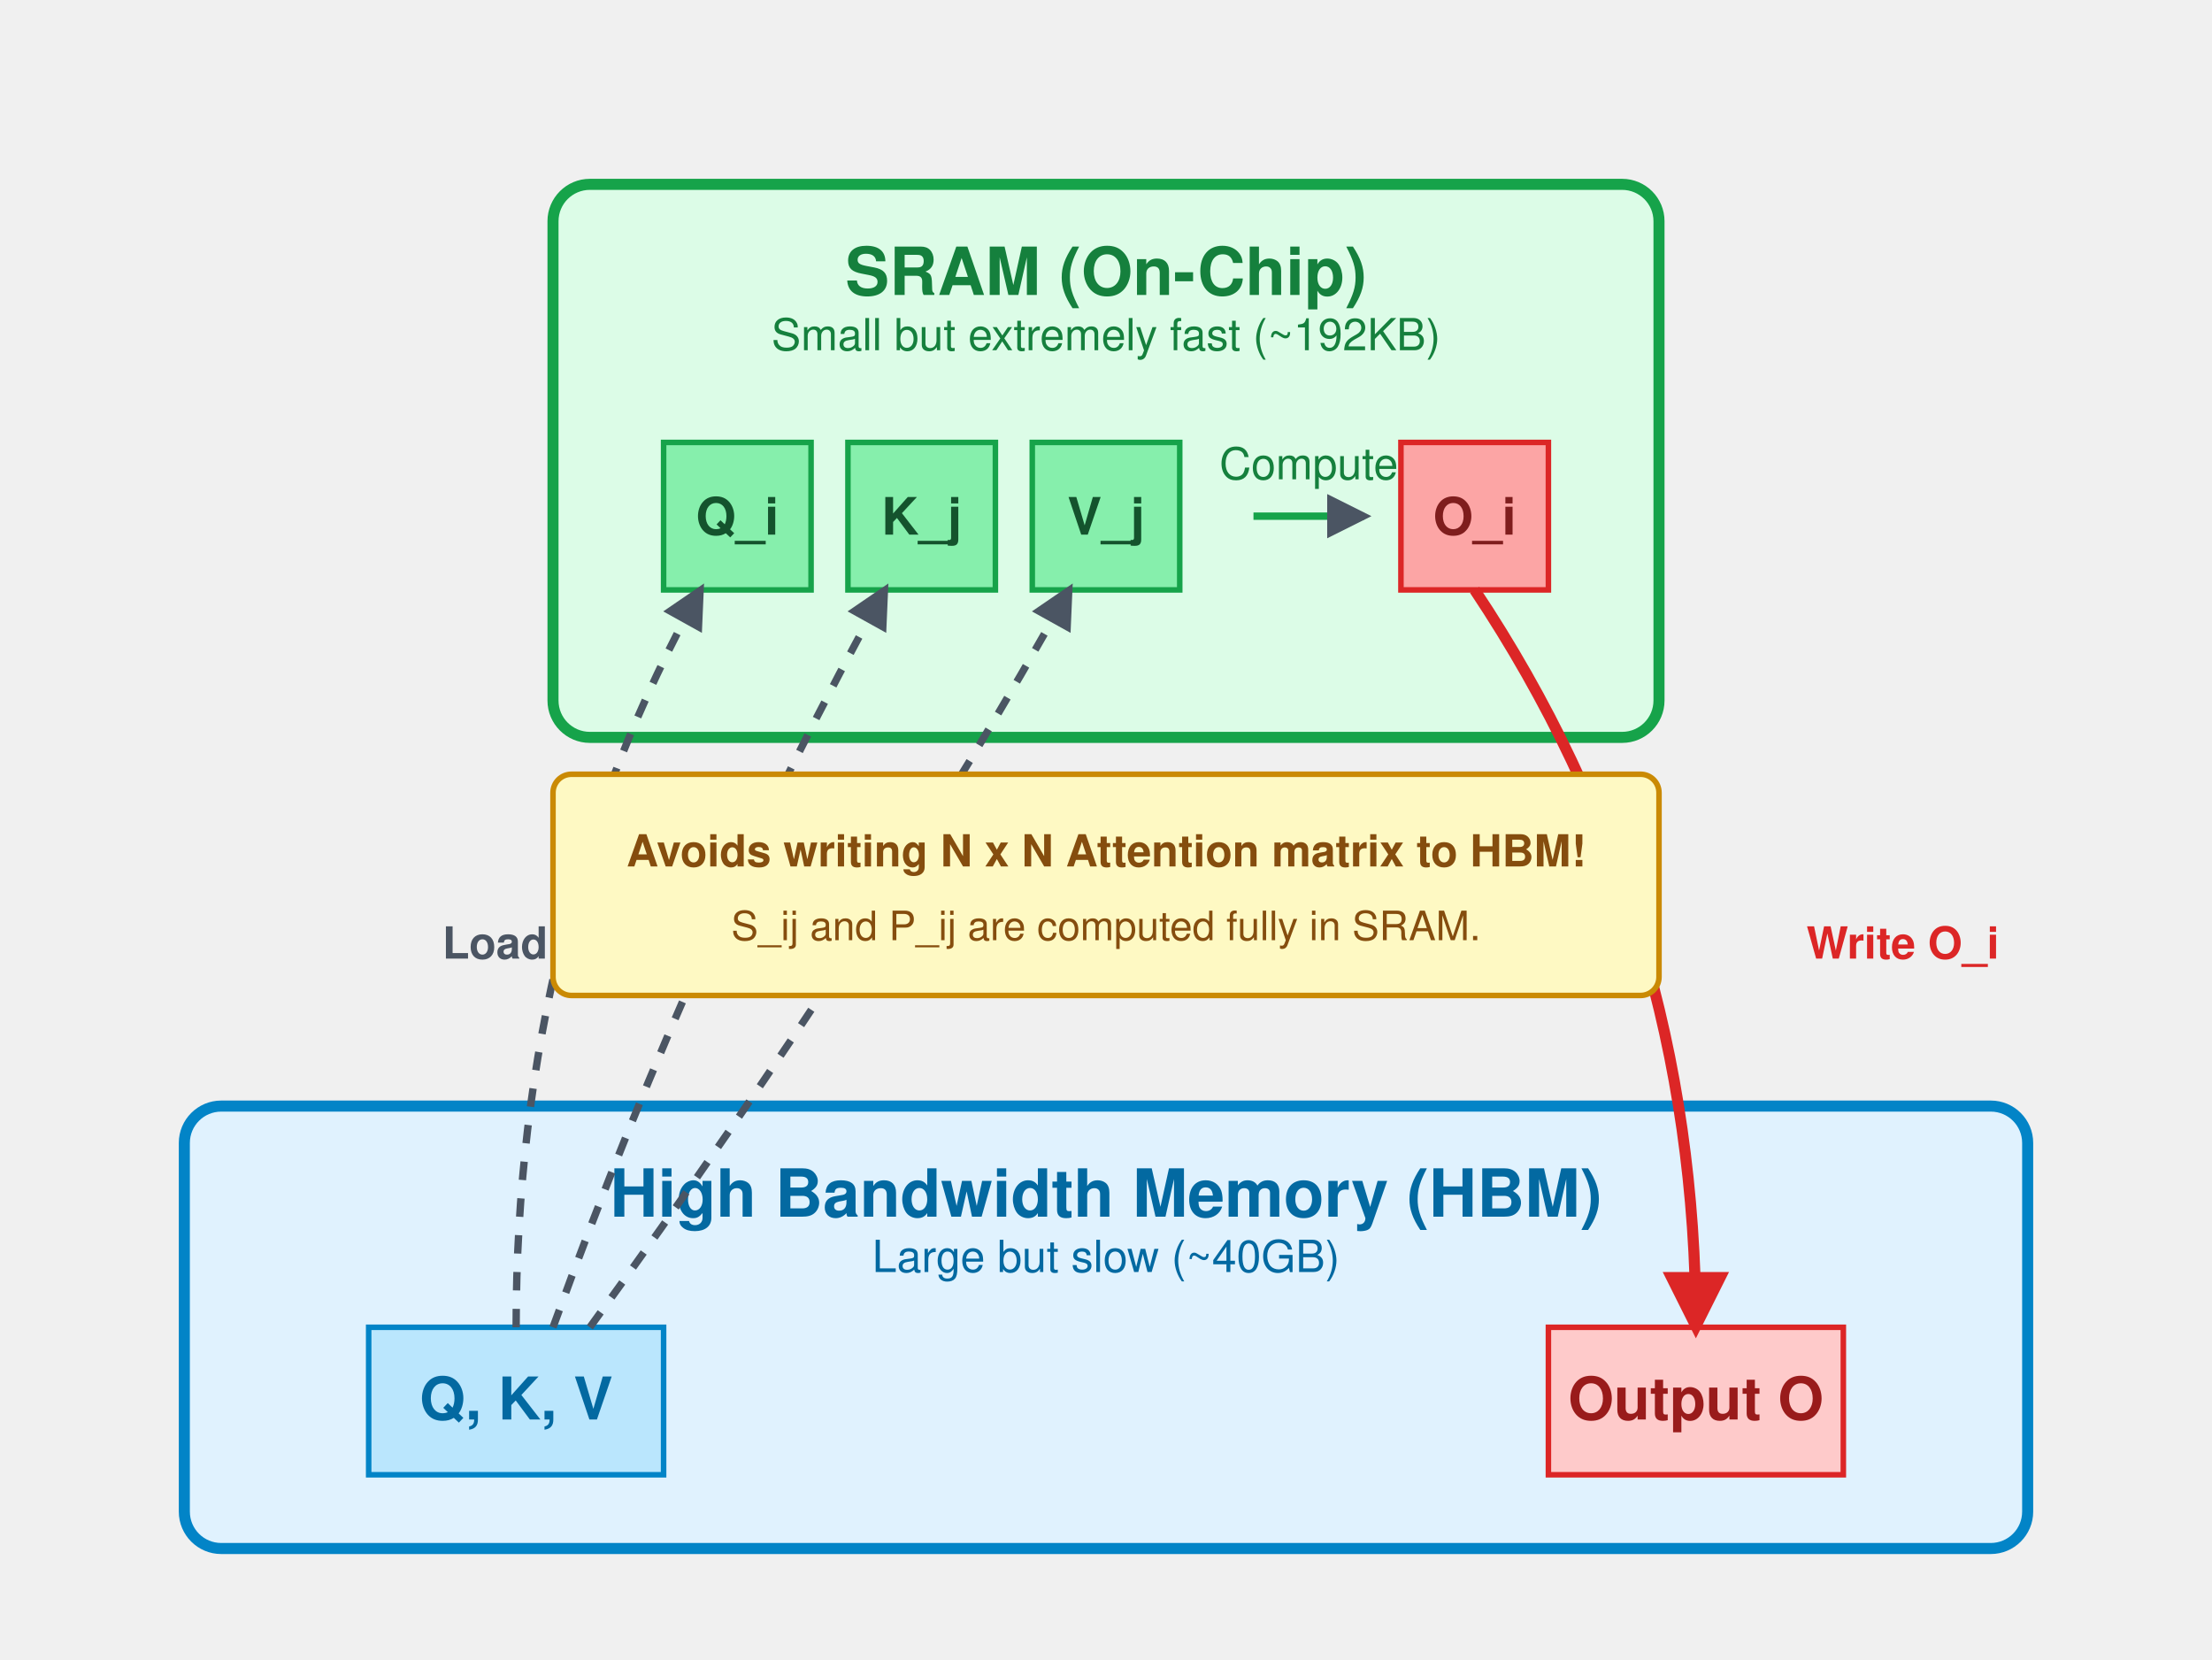
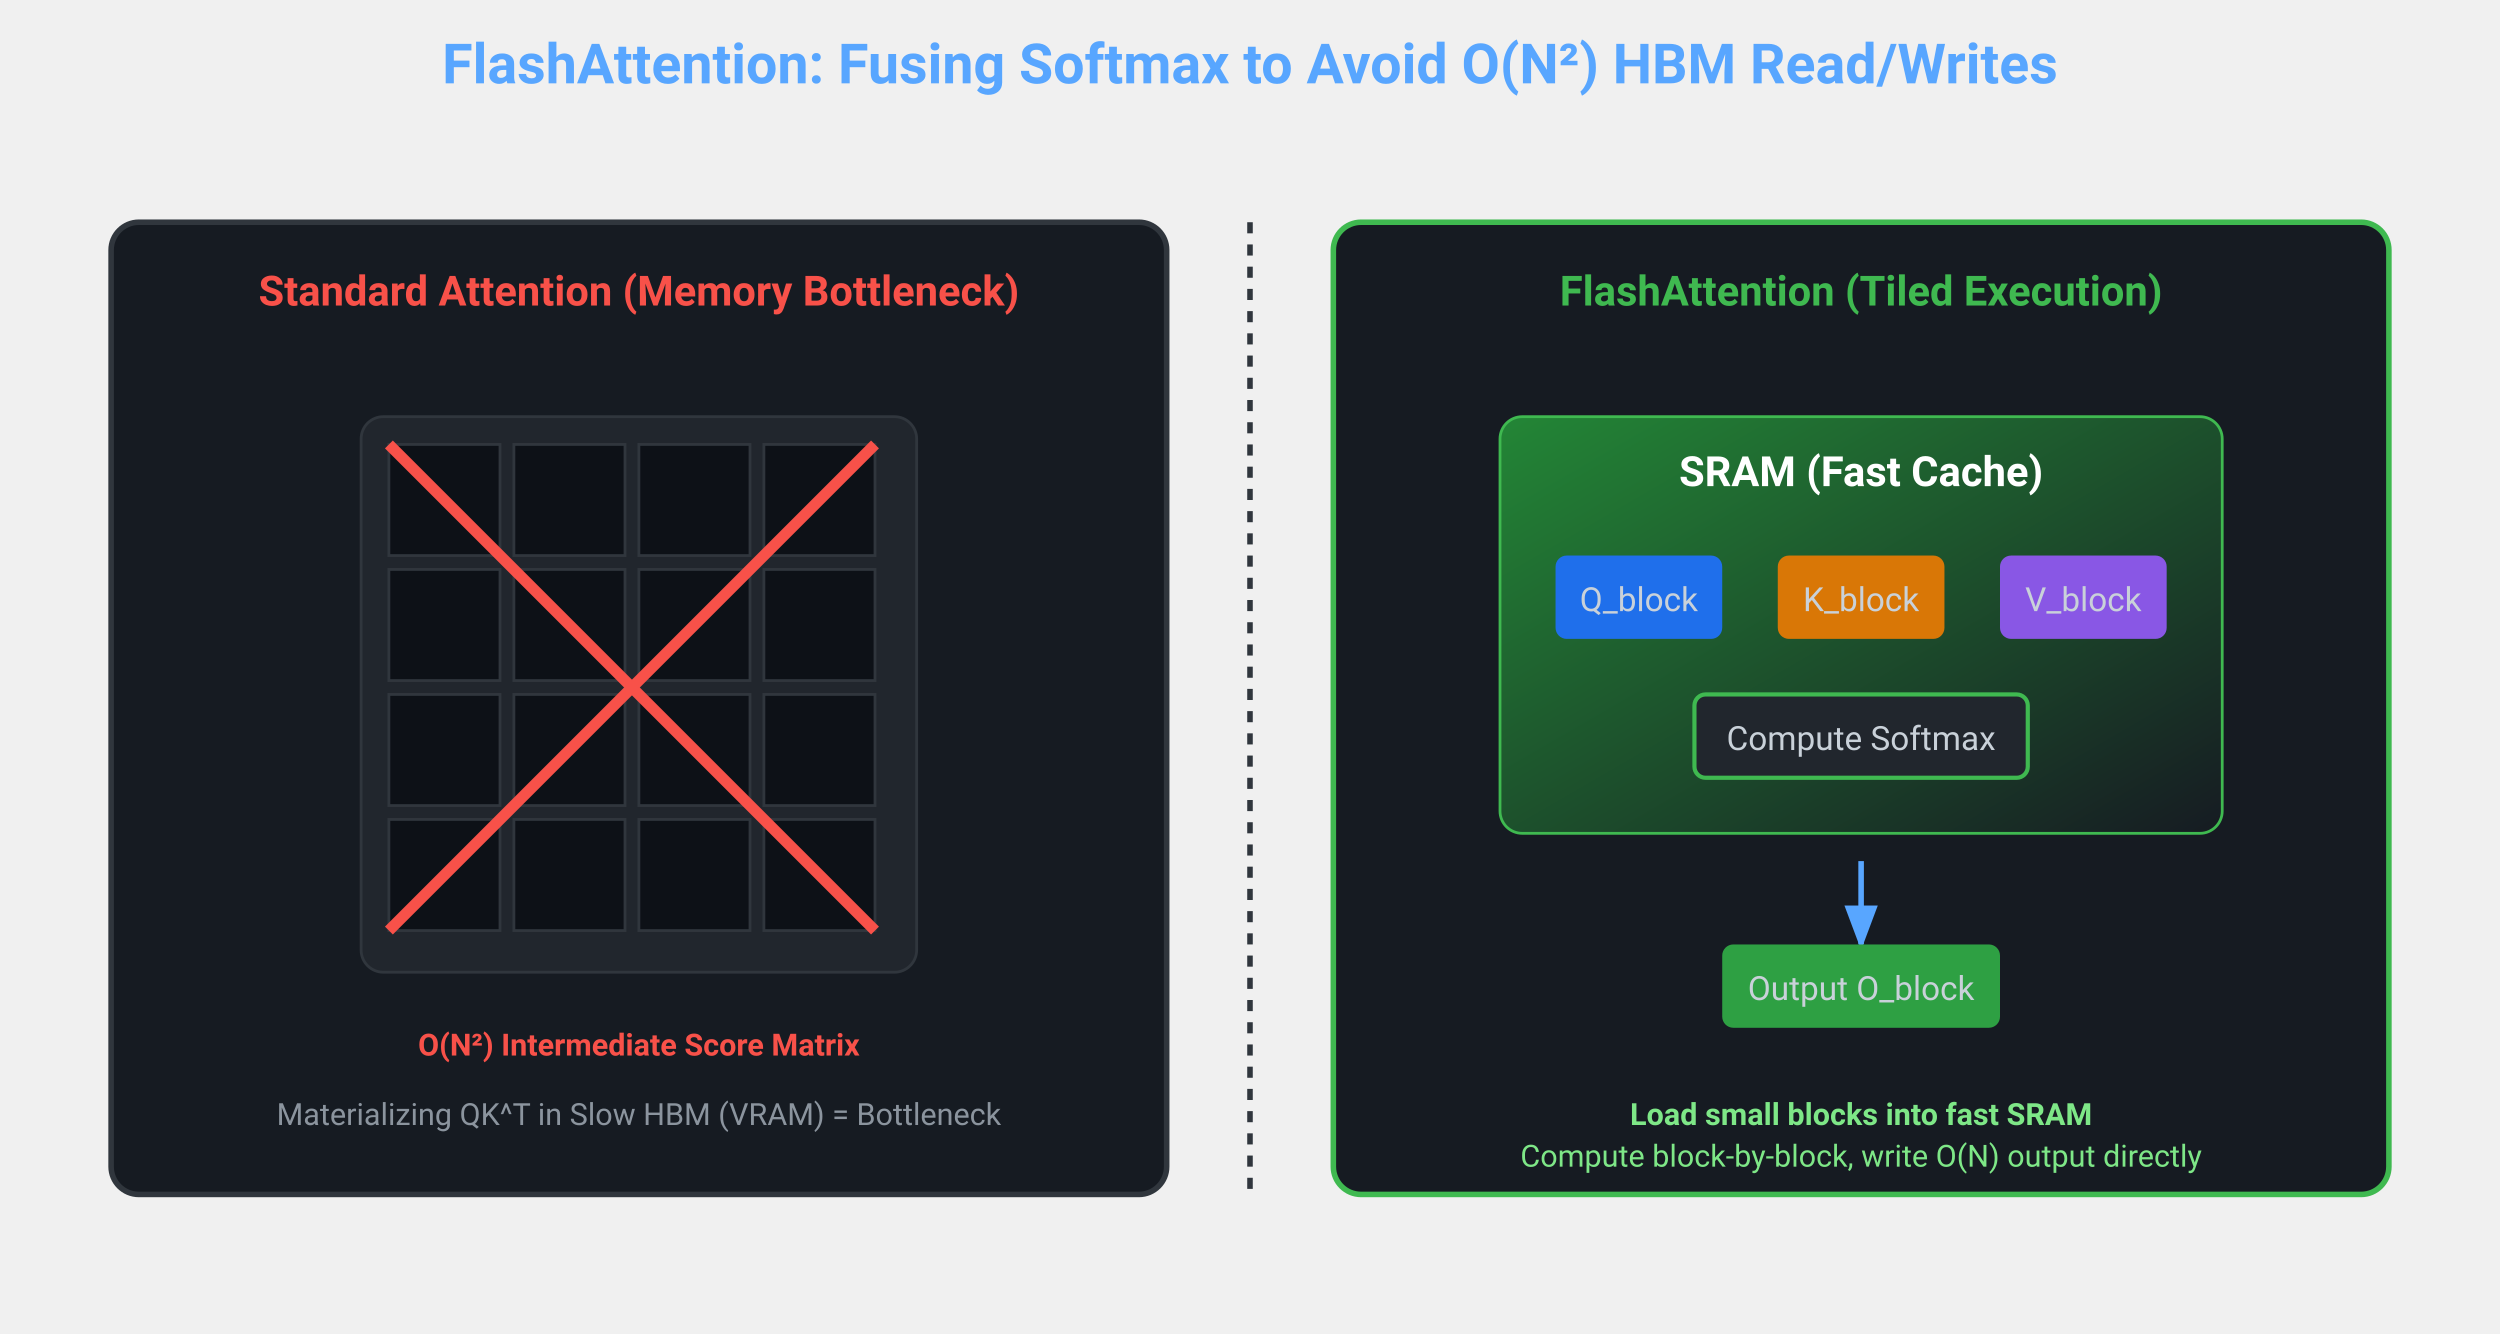
- <svg xmlns="http://www.w3.org/2000/svg" viewBox="0 0 600 450" width="600" height="450" style="background-color: white; font-family: 'Helvetica Neue', Helvetica, Arial, sans-serif;">
+ <svg xmlns="http://www.w3.org/2000/svg" viewBox="0 0 900 480" width="100%" height="100%" style="background-color: #0d1117; font-family: -apple-system, BlinkMacSystemFont, 'Segoe UI', Roboto, Helvetica, Arial, sans-serif;">
+   <style>
+     .title { font-size: 20px; font-weight: bold; fill: #58a6ff; text-anchor: middle; }
+     .box-title { font-size: 15px; font-weight: bold; fill: #ffffff; text-anchor: middle; }
+     .box-text { font-size: 12px; fill: #c9d1d9; text-anchor: middle; }
+     .sub-text { font-size: 11px; fill: #8b949e; text-anchor: middle; }
+     .arrow { stroke: #58a6ff; stroke-width: 2; marker-end: url(#arrowhead); }
+     .cross { stroke: #f85149; stroke-width: 4; }
+   </style>
  <defs>
-     <marker id="arrow" markerWidth="6" markerHeight="6" refX="5" refY="3" orient="auto">
-       <path d="M0,0 L6,3 L0,6 Z" fill="#4B5563" />
+     <marker id="arrowhead" markerWidth="8" markerHeight="6" refX="7" refY="3" orient="auto">
+       <polygon points="0 0, 8 3, 0 6" fill="#58a6ff" />
    </marker>
-     <marker id="arrow_out" markerWidth="6" markerHeight="6" refX="5" refY="3" orient="auto">
-       <path d="M0,0 L6,3 L0,6 Z" fill="#DC2626" />
-     </marker>
+     <linearGradient id="grad-sram" x1="0%" y1="0%" x2="100%" y2="100%">
+       <stop offset="0%" stop-color="#238636" />
+       <stop offset="100%" stop-color="#161b22" />
+     </linearGradient>
  </defs>
-   <rect x="50" y="300" width="500" height="120" rx="10" fill="#E0F2FE" stroke="#0284C7" stroke-width="3" />
-   <text x="300" y="330" font-size="18" font-weight="bold" fill="#0369A1" text-anchor="middle">High Bandwidth Memory (HBM)</text>
-   <text x="300" y="345" font-size="12" fill="#0369A1" text-anchor="middle">Large but slow (~40GB)</text>
-   <g transform="translate(100, 360)">
-     <rect x="0" y="0" width="80" height="40" fill="#BAE6FD" stroke="#0284C7" stroke-width="1.5" />
-     <text x="40" y="25" font-size="16" font-weight="bold" fill="#0369A1" text-anchor="middle">Q, K, V</text>
-     <rect x="320" y="0" width="80" height="40" fill="#FECACA" stroke="#DC2626" stroke-width="1.5" />
-     <text x="360" y="25" font-size="16" font-weight="bold" fill="#991B1B" text-anchor="middle">Output O</text>
+   <text x="450" y="30" class="title">FlashAttention: Fusing Softmax to Avoid O(N²) HBM Read/Writes</text>
+   <rect x="40" y="80" width="380" height="350" rx="10" fill="#161b22" stroke="#30363d" stroke-width="2" />
+   <text x="230" y="110" class="box-title" style="fill:#f85149;">Standard Attention (Memory Bottleneck)</text>
+   <rect x="130" y="150" width="200" height="200" rx="8" fill="#21262d" stroke="#30363d" />
+   <g transform="translate(140, 160)">
+     <rect x="0" y="0" width="40" height="40" fill="#0d1117" stroke="#30363d" />
+     <rect x="45" y="0" width="40" height="40" fill="#0d1117" stroke="#30363d" />
+     <rect x="90" y="0" width="40" height="40" fill="#0d1117" stroke="#30363d" />
+     <rect x="135" y="0" width="40" height="40" fill="#0d1117" stroke="#30363d" />
+     <rect x="0" y="45" width="40" height="40" fill="#0d1117" stroke="#30363d" />
+     <rect x="45" y="45" width="40" height="40" fill="#0d1117" stroke="#30363d" />
+     <rect x="90" y="45" width="40" height="40" fill="#0d1117" stroke="#30363d" />
+     <rect x="135" y="45" width="40" height="40" fill="#0d1117" stroke="#30363d" />
+     <rect x="0" y="90" width="40" height="40" fill="#0d1117" stroke="#30363d" />
+     <rect x="45" y="90" width="40" height="40" fill="#0d1117" stroke="#30363d" />
+     <rect x="90" y="90" width="40" height="40" fill="#0d1117" stroke="#30363d" />
+     <rect x="135" y="90" width="40" height="40" fill="#0d1117" stroke="#30363d" />
+     <rect x="0" y="135" width="40" height="40" fill="#0d1117" stroke="#30363d" />
+     <rect x="45" y="135" width="40" height="40" fill="#0d1117" stroke="#30363d" />
+     <rect x="90" y="135" width="40" height="40" fill="#0d1117" stroke="#30363d" />
+     <rect x="135" y="135" width="40" height="40" fill="#0d1117" stroke="#30363d" />
+     <line x1="0" y1="0" x2="175" y2="175" class="cross" />
+     <line x1="175" y1="0" x2="0" y2="175" class="cross" />
  </g>
-   <rect x="150" y="50" width="300" height="150" rx="10" fill="#DCFCE7" stroke="#16A34A" stroke-width="3" />
-   <text x="300" y="80" font-size="18" font-weight="bold" fill="#15803D" text-anchor="middle">SRAM (On-Chip)</text>
-   <text x="300" y="95" font-size="12" fill="#15803D" text-anchor="middle">Small but extremely fast (~192KB)</text>
-   <g transform="translate(180, 120)">
-     <rect x="0" y="0" width="40" height="40" fill="#86EFAC" stroke="#16A34A" stroke-width="1.5" />
-     <text x="20" y="25" font-size="14" font-weight="bold" fill="#14532D" text-anchor="middle">Q_i</text>
-     <rect x="50" y="0" width="40" height="40" fill="#86EFAC" stroke="#16A34A" stroke-width="1.5" />
-     <text x="70" y="25" font-size="14" font-weight="bold" fill="#14532D" text-anchor="middle">K_j</text>
-     <rect x="100" y="0" width="40" height="40" fill="#86EFAC" stroke="#16A34A" stroke-width="1.5" />
-     <text x="120" y="25" font-size="14" font-weight="bold" fill="#14532D" text-anchor="middle">V_j</text>
-     <path d="M 160 20 L 190 20" fill="none" stroke="#16A34A" stroke-width="2" marker-end="url(#arrow)" />
-     <text x="175" y="10" font-size="12" fill="#15803D" text-anchor="middle">Compute</text>
-     <rect x="200" y="0" width="40" height="40" fill="#FCA5A5" stroke="#DC2626" stroke-width="1.5" />
-     <text x="220" y="25" font-size="14" font-weight="bold" fill="#7F1D1D" text-anchor="middle">O_i</text>
+   <text x="230" y="380" class="sub-text" style="fill:#f85149; font-weight:bold;">O(N²) Intermediate Score Matrix</text>
+   <text x="230" y="405" class="sub-text">Materializing QK^T in Slow HBM (VRAM) = Bottleneck</text>
+   <line x1="450" y1="80" x2="450" y2="430" stroke="#30363d" stroke-width="2" stroke-dasharray="4,4" />
+   <rect x="480" y="80" width="380" height="350" rx="10" fill="#161b22" stroke="#3fb950" stroke-width="2" />
+   <text x="670" y="110" class="box-title" style="fill:#3fb950;">FlashAttention (Tiled Execution)</text>
+   <g transform="translate(540, 160)">
+     <rect x="0" y="-10" width="260" height="150" rx="8" fill="url(#grad-sram)" stroke="#3fb950" />
+     <text x="130" y="15" class="box-title">SRAM (Fast Cache)</text>
+     <rect x="20" y="40" width="60" height="30" fill="#1f6feb" rx="4" />
+     <text x="50" y="60" class="box-text">Q_block</text>
+     <rect x="100" y="40" width="60" height="30" fill="#d97706" rx="4" />
+     <text x="130" y="60" class="box-text">K_block</text>
+     <rect x="180" y="40" width="60" height="30" fill="#8957e5" rx="4" />
+     <text x="210" y="60" class="box-text">V_block</text>
+     <rect x="70" y="90" width="120" height="30" fill="#21262d" rx="4" stroke="#3fb950" stroke-width="1.5" />
+     <text x="130" y="110" class="box-text">Compute Softmax</text>
  </g>
-   <path d="M 140 360 Q 140 250 190 160" fill="none" stroke="#4B5563" stroke-width="2" stroke-dasharray="5,5" marker-end="url(#arrow)" />
-   <text x="120" y="260" font-size="12" fill="#4B5563" font-weight="bold">Load blocks</text>
-   <path d="M 150 360 Q 190 250 240 160" fill="none" stroke="#4B5563" stroke-width="2" stroke-dasharray="5,5" marker-end="url(#arrow)" />
-   <path d="M 160 360 Q 240 250 290 160" fill="none" stroke="#4B5563" stroke-width="2" stroke-dasharray="5,5" marker-end="url(#arrow)" />
-   <path d="M 400 160 Q 460 250 460 360" fill="none" stroke="#DC2626" stroke-width="3" marker-end="url(#arrow_out)" />
-   <text x="490" y="260" font-size="12" fill="#DC2626" font-weight="bold">Write O_i</text>
-   <rect x="150" y="210" width="300" height="60" rx="5" fill="#FEF9C3" stroke="#CA8A04" stroke-width="1.5" />
-   <text x="300" y="235" font-size="12" font-weight="bold" fill="#854D0E" text-anchor="middle">Avoids writing N x N Attention matrix to HBM!</text>
-   <text x="300" y="255" font-size="11" fill="#854D0E" text-anchor="middle">S_ij and P_ij are computed fully in SRAM.</text>
+   <line x1="670" y1="310" x2="670" y2="340" class="arrow" />
+   <rect x="620" y="340" width="100" height="30" fill="#2ea043" rx="4" />
+   <text x="670" y="360" class="box-text">Output O_block</text>
+   <text x="670" y="405" class="sub-text" style="fill:#7ee787; font-weight:bold;">Load small blocks into fast SRAM</text>
+   <text x="670" y="420" class="sub-text" style="fill:#7ee787;">Compute block-by-block, write O(N) output directly</text>
</svg>
